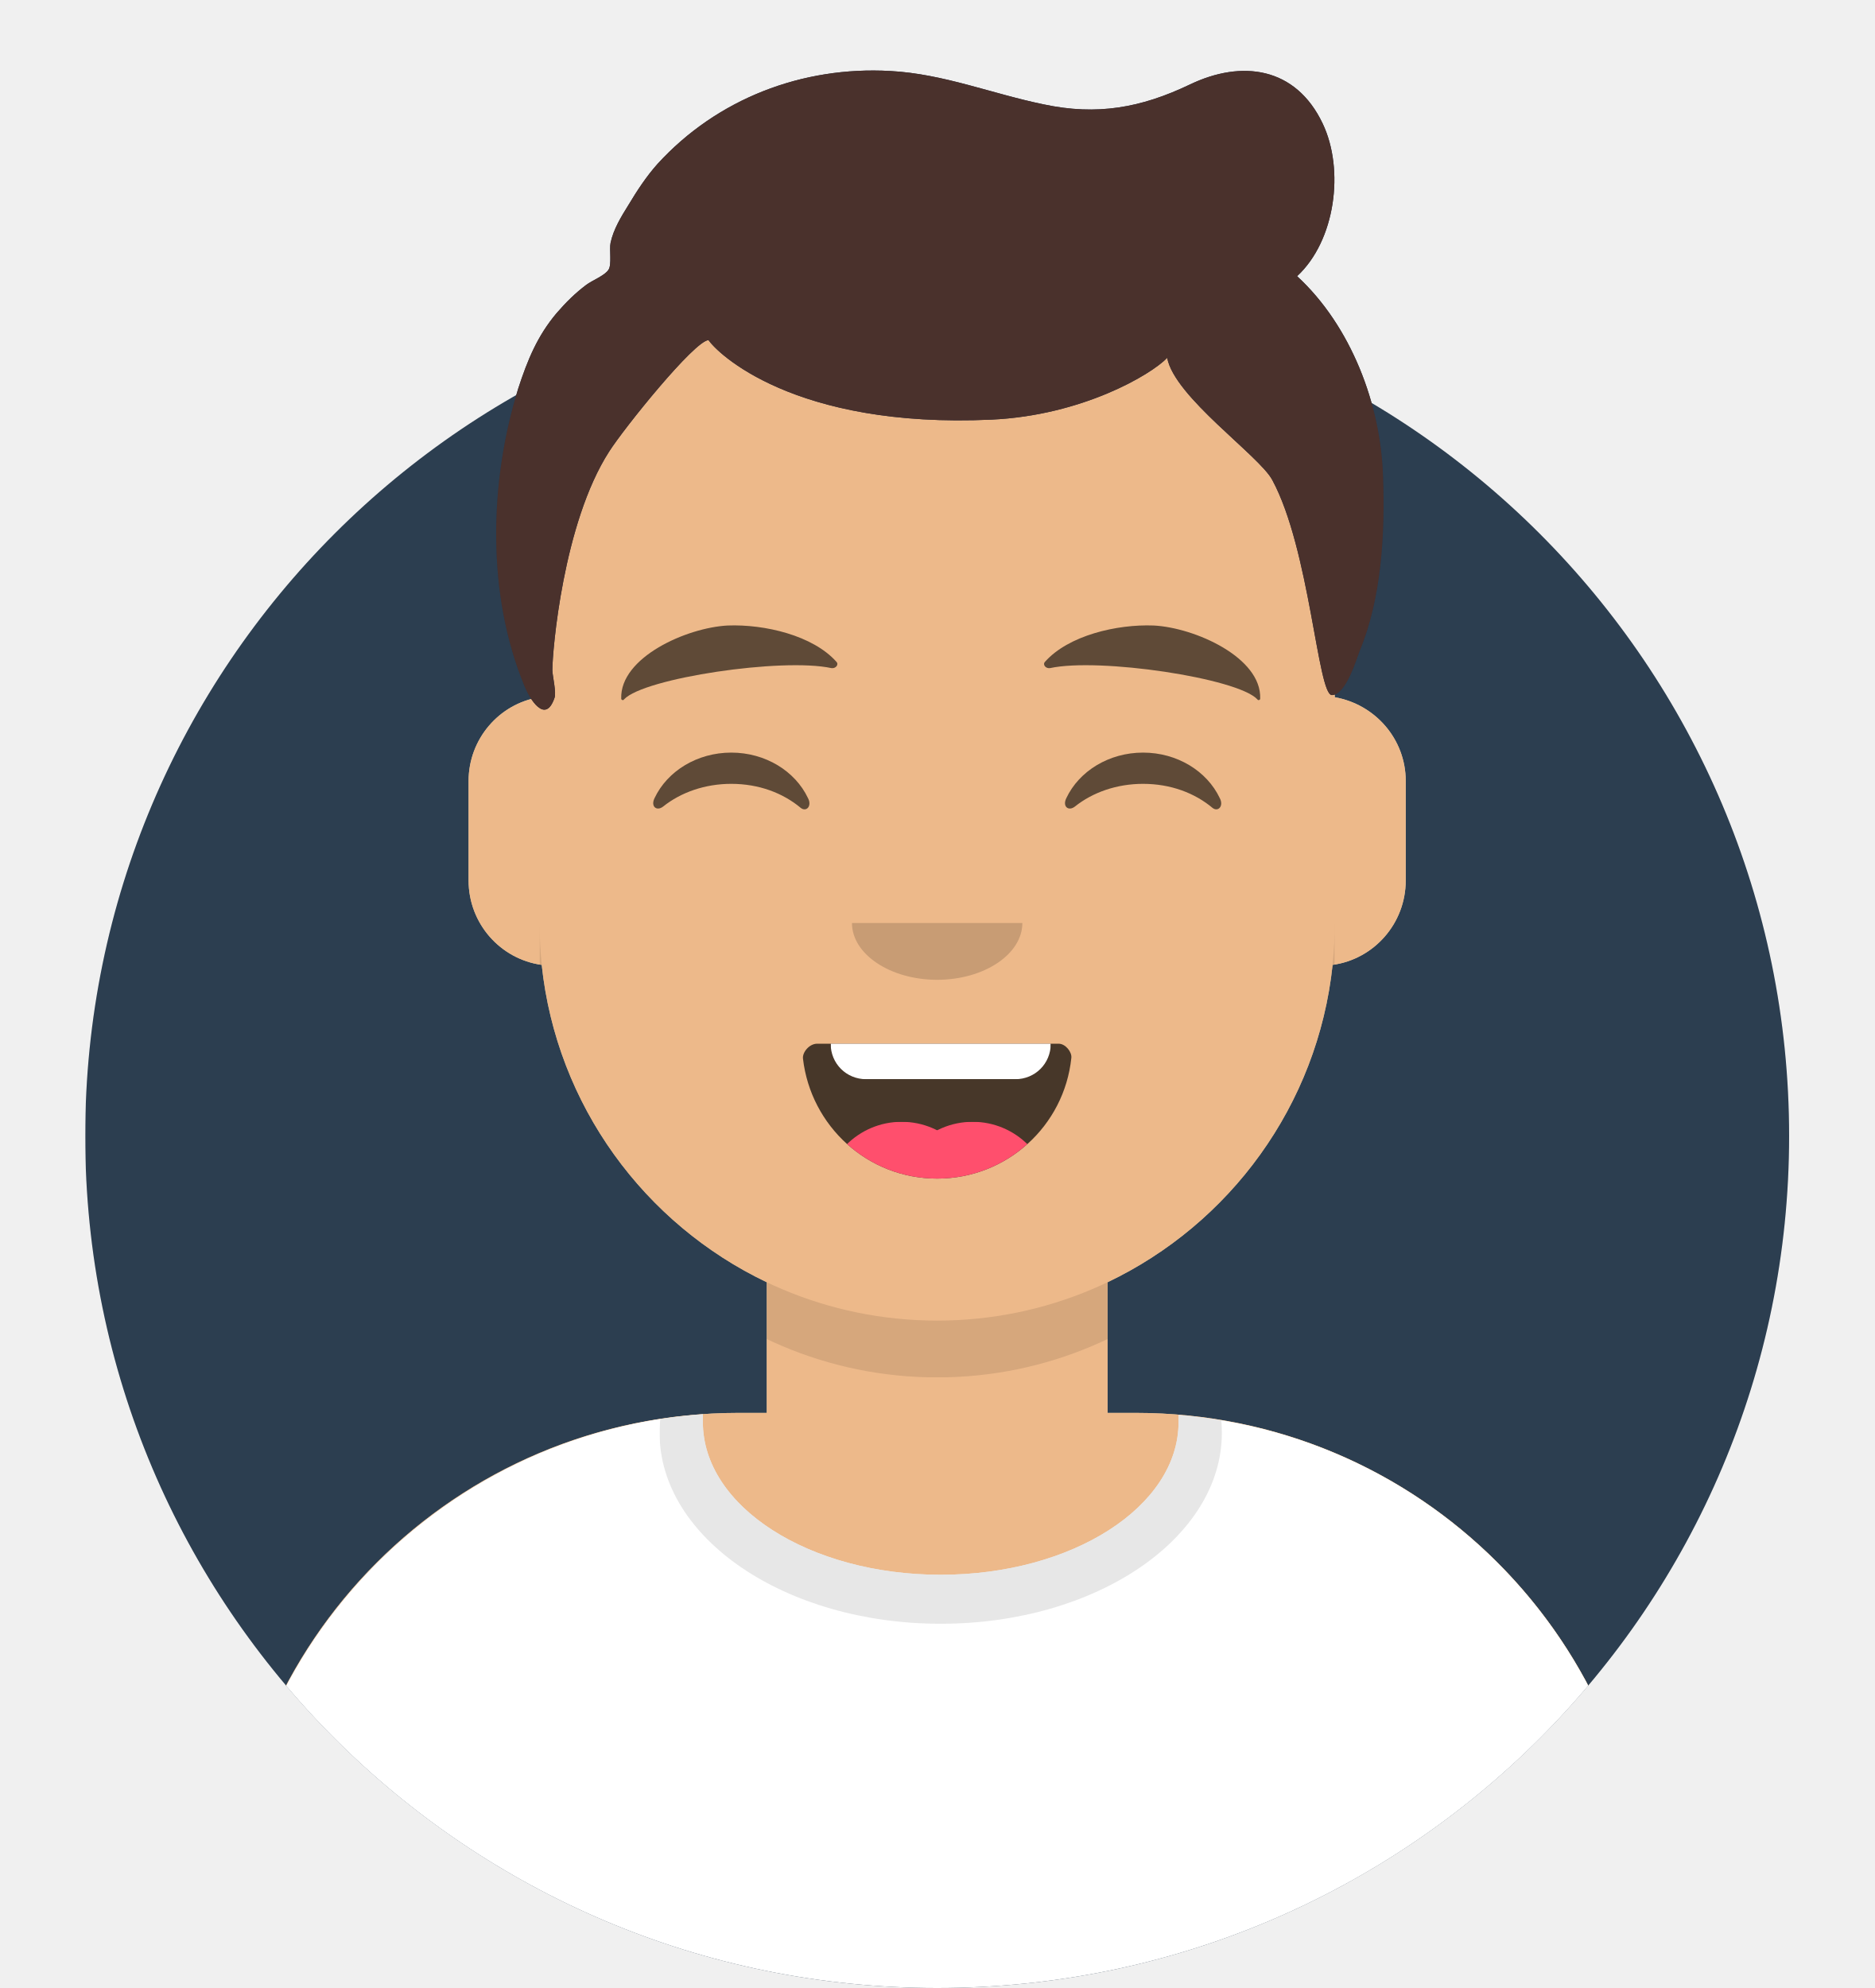
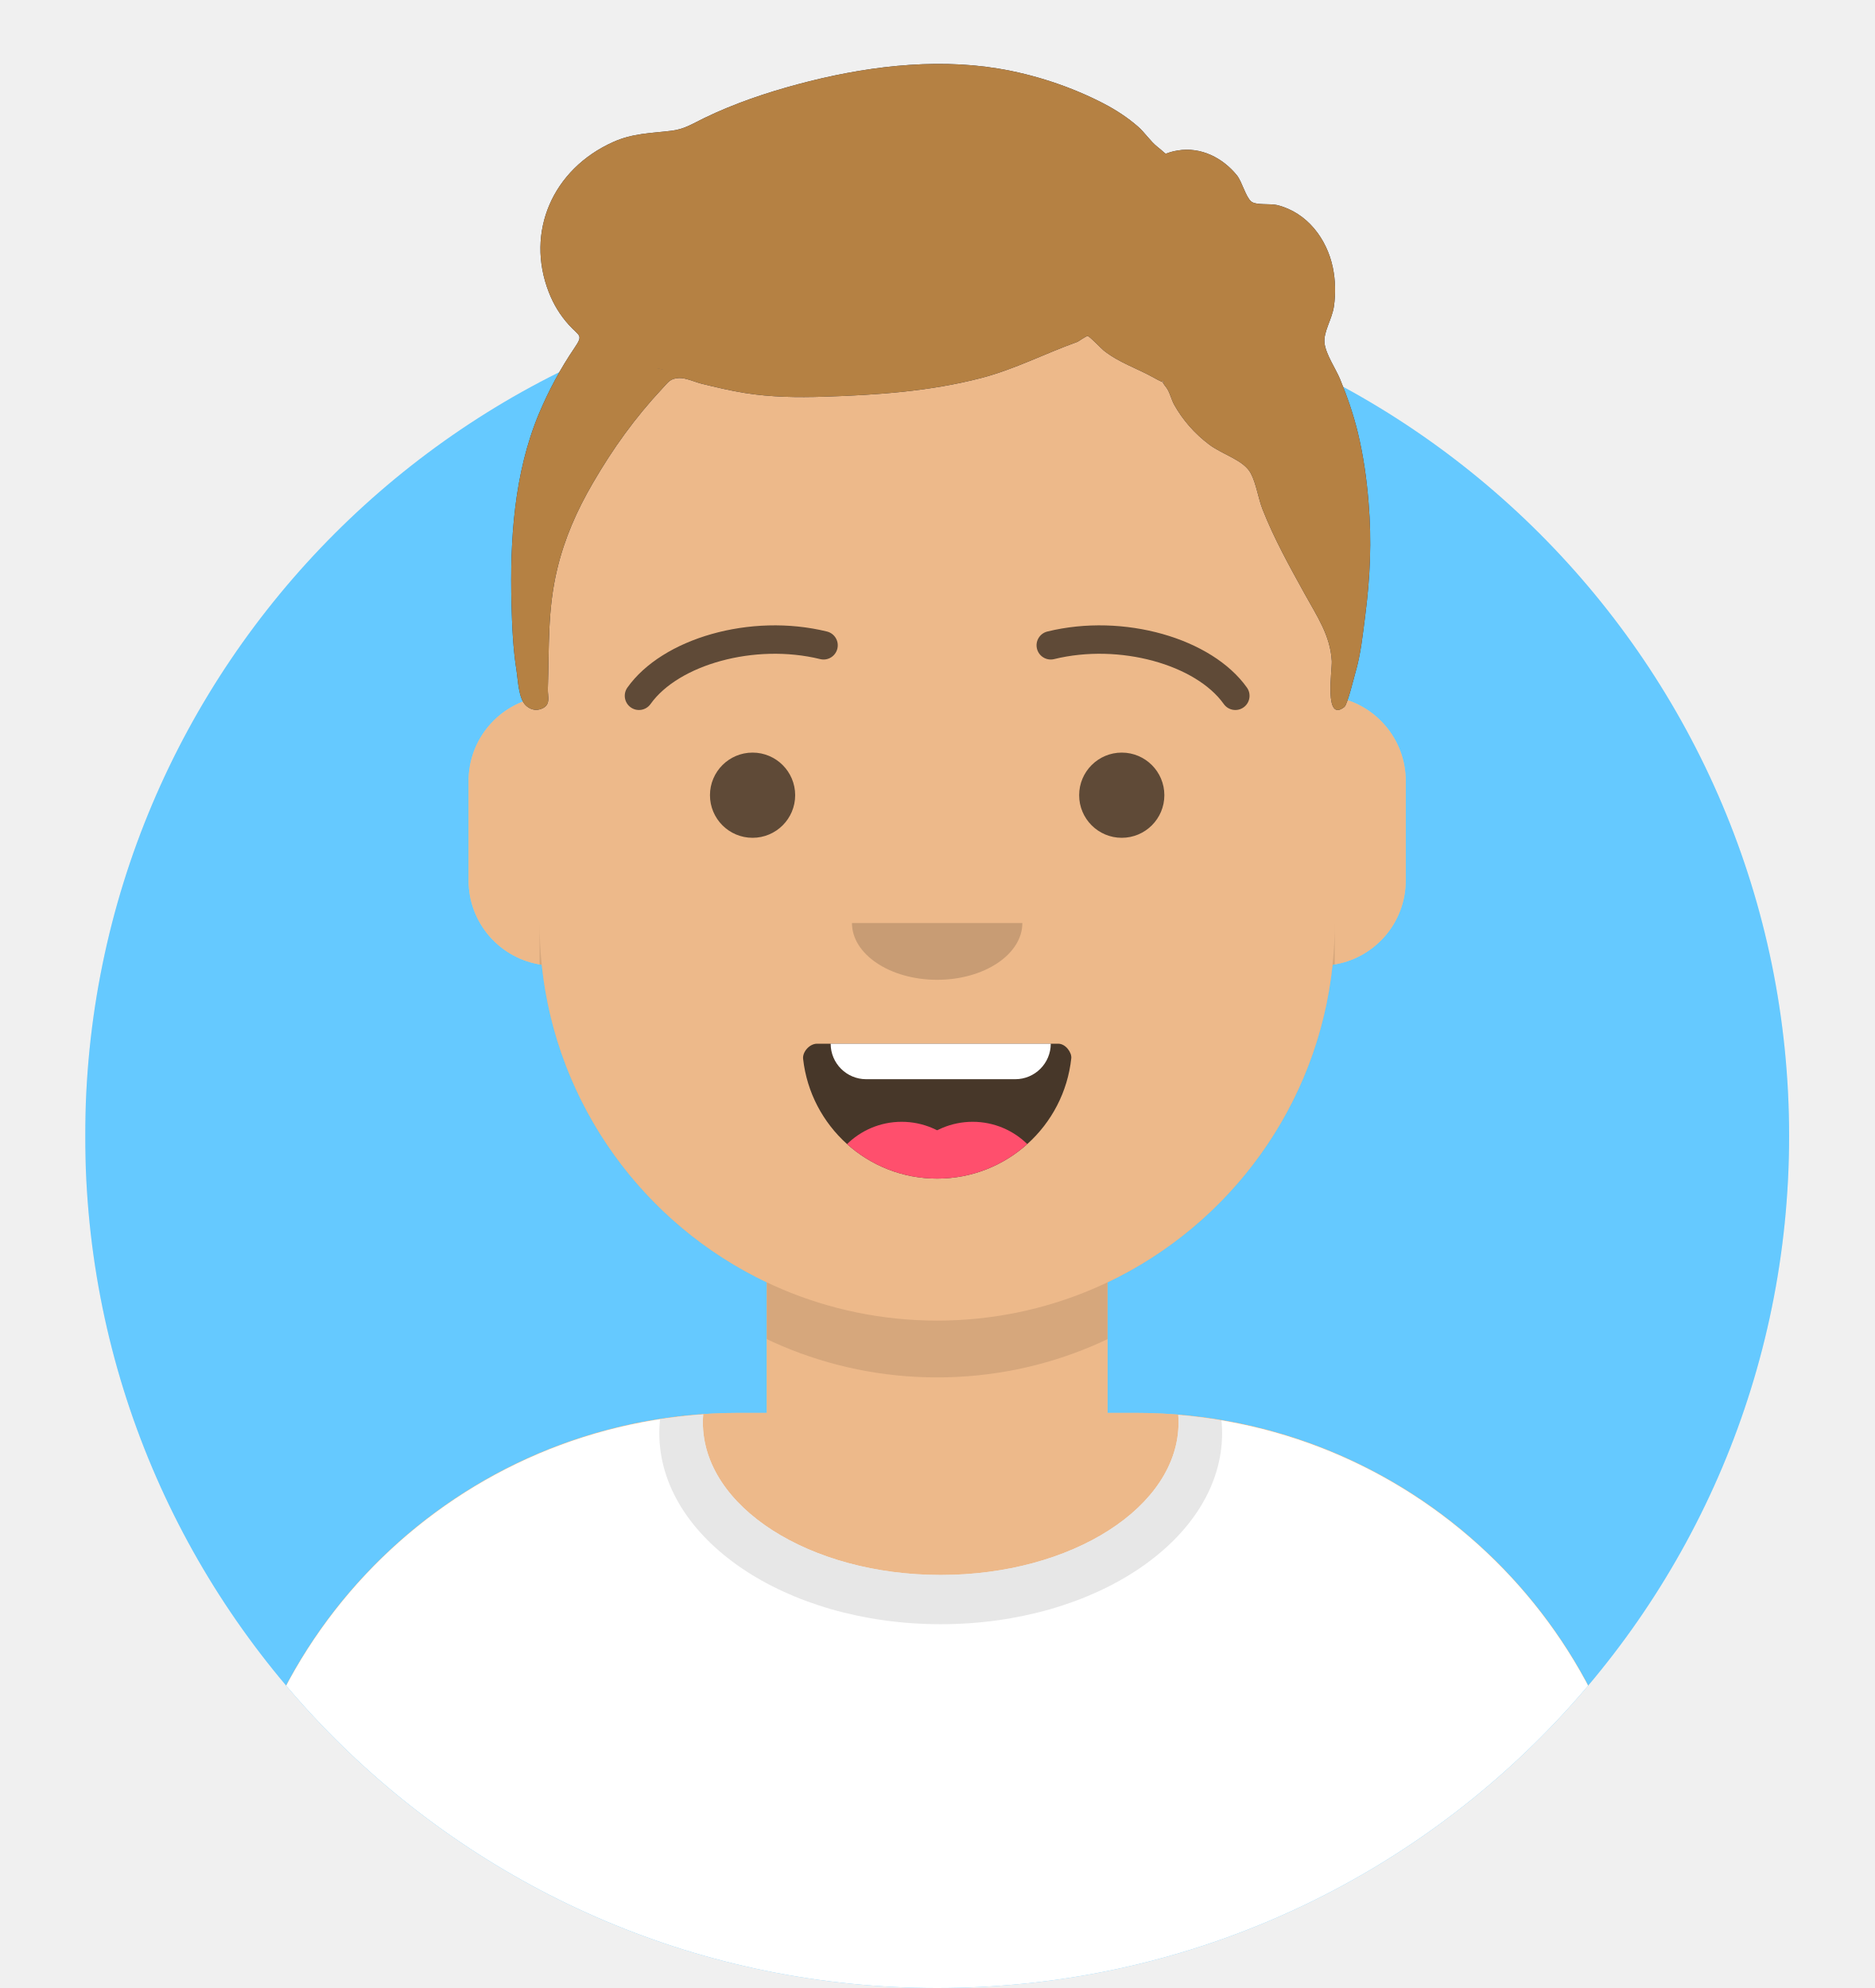
- <svg xmlns="http://www.w3.org/2000/svg" version="1.1" id="Layer_1" x="0px" y="0px" viewBox="0 0 264 280" style="enable-background:new 0 0 264 280;" xml:space="preserve">
-   <style type="text/css">
- 	.st0{fill-rule:evenodd;clip-rule:evenodd;fill:#E6E6E6;}
- 	.st1{filter:url(#Adobe_OpacityMaskFilter);}
- 	.st2{fill-rule:evenodd;clip-rule:evenodd;fill:#FFFFFF;}
- 	.st3{mask:url(#mask-2_1_);}
- 	.st4{fill-rule:evenodd;clip-rule:evenodd;fill:#2C3E50;}
- 	.st5{filter:url(#Adobe_OpacityMaskFilter_1_);}
- 	.st6{mask:url(#mask-4_1_);}
- 	.st7{fill-rule:evenodd;clip-rule:evenodd;fill:#D0C6AC;}
- 	.st8{filter:url(#Adobe_OpacityMaskFilter_2_);}
- 	.st9{mask:url(#mask-6_1_);}
- 	.st10{fill-rule:evenodd;clip-rule:evenodd;fill:#EDB98A;}
- 	.st11{filter:url(#Adobe_OpacityMaskFilter_3_);}
- 	.st12{mask:url(#mask-6_2_);fill-rule:evenodd;clip-rule:evenodd;fill-opacity:0.1;}
- 	.st13{filter:url(#Adobe_OpacityMaskFilter_4_);}
- 	.st14{mask:url(#react-mask-952_1_);}
- 	.st15{filter:url(#Adobe_OpacityMaskFilter_5_);}
- 	.st16{opacity:0.6;mask:url(#react-mask-952_2_);}
- 	.st17{fill-rule:evenodd;clip-rule:evenodd;fill-opacity:0.16;}
- 	.st18{fill-rule:evenodd;clip-rule:evenodd;fill-opacity:0.7;}
- 	.st19{filter:url(#Adobe_OpacityMaskFilter_6_);}
- 	.st20{mask:url(#react-mask-934_1_);fill-rule:evenodd;clip-rule:evenodd;fill:#FFFFFF;}
- 	.st21{filter:url(#Adobe_OpacityMaskFilter_7_);}
- 	.st22{mask:url(#react-mask-934_2_);}
- 	.st23{fill-rule:evenodd;clip-rule:evenodd;fill:#FF4F6D;}
- 	.st24{fill-rule:evenodd;clip-rule:evenodd;fill-opacity:0.6;}
- 	.st25{filter:url(#Adobe_OpacityMaskFilter_8_);}
- 	.st26{mask:url(#react-mask-925_1_);}
- 	.st27{fill-rule:evenodd;clip-rule:evenodd;fill:#28354B;}
- 	.st28{filter:url(#Adobe_OpacityMaskFilter_9_);}
- 	.st29{mask:url(#react-mask-924_1_);}
- 	.st30{fill-rule:evenodd;clip-rule:evenodd;fill:#4A312C;}
- </style>
-   <g>
-     <g transform="translate(-825, -1100)">
+ <svg xmlns="http://www.w3.org/2000/svg" xmlns:xlink="http://www.w3.org/1999/xlink" width="264px" height="280px" viewBox="0 0 264 280" version="1.1">
+   <defs>
+     <circle id="react-path-1" cx="120" cy="120" r="120" />
+     <path d="M12,160 C12,226.274 65.726,280 132,280 C198.274,280 252,226.274 252,160 L264,160 L264,-1.42108547e-14 L-3.19744231e-14,-1.42108547e-14 L-3.19744231e-14,160 L12,160 Z" id="react-path-2" />
+     <path d="M124,144.611 L124,163 L128,163 L128,163 C167.765,163 200,195.235 200,235 L200,244 L0,244 L0,235 C-4.86974701e-15,195.235 32.235,163 72,163 L72,163 L76,163 L76,144.611 C58.763,136.422 46.372,119.687 44.305,99.881 C38.48,99.058 34,94.052 34,88 L34,74 C34,68.054 38.325,63.118 44,62.166 L44,56 L44,56 C44,25.072 69.072,5.68137151e-15 100,0 L100,0 L100,0 C130.928,-5.68137151e-15 156,25.072 156,56 L156,62.166 C161.675,63.118 166,68.054 166,74 L166,88 C166,94.052 161.52,99.058 155.695,99.881 C153.628,119.687 141.237,136.422 124,144.611 Z" id="react-path-3" />
+   </defs>
+   <g id="Avataaar" stroke="none" stroke-width="1" fill="none" fill-rule="evenodd">
+     <g transform="translate(-825, -1100)" id="Avataaar/Circle">
      <g transform="translate(825, 1100)">
-         <g id="Circle" transform="translate(12, 40)">
-           <g id="Circle-Background">
-             <circle class="st0" cx="120" cy="120" r="120" />
-           </g>
-           <defs>
-             <filter id="Adobe_OpacityMaskFilter" filterUnits="userSpaceOnUse" x="0" y="0" width="240" height="240">
-               <feColorMatrix type="matrix" values="1 0 0 0 0  0 1 0 0 0  0 0 1 0 0  0 0 0 1 0" />
-             </filter>
-           </defs>
-           <mask maskUnits="userSpaceOnUse" x="0" y="0" width="240" height="240" id="mask-2_1_">
-             <g class="st1">
-               <circle id="path-1_1_" class="st2" cx="120" cy="120" r="120" />
-             </g>
+         <g id="Circle" stroke-width="1" fill-rule="evenodd" transform="translate(12, 40)">
+           <mask id="react-mask-4" fill="white">
+             <use xlink:href="#react-path-1" />
          </mask>
-           <g class="st3">
-             <rect class="st4" width="240" height="240" />
+           <use id="Circle-Background" fill="#E6E6E6" xlink:href="#react-path-1" />
+           <g id="Color/Palette/Blue-01" mask="url(#react-mask-4)" fill="#65C9FF">
+             <rect id="🖍Color" x="0" y="0" width="240" height="240" />
          </g>
        </g>
-         <g id="Mask">
- 			</g>
-         <defs>
-           <filter id="Adobe_OpacityMaskFilter_1_" filterUnits="userSpaceOnUse" x="-1" y="0" width="265" height="280">
-             <feColorMatrix type="matrix" values="1 0 0 0 0  0 1 0 0 0  0 0 1 0 0  0 0 0 1 0" />
-           </filter>
-         </defs>
-         <mask maskUnits="userSpaceOnUse" x="-1" y="0" width="265" height="280" id="mask-4_1_">
-           <g class="st5">
-             <path id="path-3_1_" class="st2" d="M12,160c0,66.3,53.7,120,120,120s120-53.7,120-120h12V0H0v160H12z" />
-           </g>
+         <mask id="react-mask-5" fill="white">
+           <use xlink:href="#react-path-2" />
        </mask>
-         <g id="Avataaar" class="st6">
+         <g id="Mask" />
+         <g id="Avataaar" stroke-width="1" fill-rule="evenodd" mask="url(#react-mask-5)">
          <g id="Body" transform="translate(32, 36)">
-             <g>
-               <path class="st7" d="M124,144.6V163h4l0,0c39.8,0,72,32.2,72,72v9H0v-9c0-39.8,32.2-72,72-72l0,0h4v-18.4        c-17.2-8.2-29.6-24.9-31.7-44.7C38.5,99.1,34,94.1,34,88V74c0-5.9,4.3-10.9,10-11.8V56l0,0c0-30.9,25.1-56,56-56l0,0l0,0        c30.9,0,56,25.1,56,56v6.2c5.7,1,10,5.9,10,11.8v14c0,6.1-4.5,11.1-10.3,11.9C153.6,119.7,141.2,136.4,124,144.6z" />
-             </g>
-             <defs>
-               <filter id="Adobe_OpacityMaskFilter_2_" filterUnits="userSpaceOnUse" x="-32" y="0" width="264" height="244">
-                 <feColorMatrix type="matrix" values="1 0 0 0 0  0 1 0 0 0  0 0 1 0 0  0 0 0 1 0" />
-               </filter>
-             </defs>
-             <mask maskUnits="userSpaceOnUse" x="-32" y="0" width="264" height="244" id="mask-6_1_">
-               <g class="st8">
-                 <path id="path-5_1_" class="st2" d="M124,144.6V163h4l0,0c39.8,0,72,32.2,72,72v9H0v-9c0-39.8,32.2-72,72-72l0,0h4v-18.4         c-17.2-8.2-29.6-24.9-31.7-44.7C38.5,99.1,34,94.1,34,88V74c0-5.9,4.3-10.9,10-11.8V56l0,0c0-30.9,25.1-56,56-56l0,0l0,0         c30.9,0,56,25.1,56,56v6.2c5.7,1,10,5.9,10,11.8v14c0,6.1-4.5,11.1-10.3,11.9C153.6,119.7,141.2,136.4,124,144.6z" />
-               </g>
+             <mask id="react-mask-6" fill="white">
+               <use xlink:href="#react-path-3" />
            </mask>
-             <g class="st9">
-               <g id="Color" transform="translate(-32, 0)">
-                 <rect class="st10" width="264" height="244" />
+             <use fill="#D0C6AC" xlink:href="#react-path-3" />
+             <g id="Skin/👶🏽-03-Brown" mask="url(#react-mask-6)" fill="#EDB98A">
+               <g transform="translate(0, 0)" id="Color">
+                 <rect x="0" y="0" width="264" height="280" />
              </g>
            </g>
+             <path d="M156,79 L156,102 C156,132.928 130.928,158 100,158 C69.072,158 44,132.928 44,102 L44,79 L44,94 C44,124.928 69.072,150 100,150 C130.928,150 156,124.928 156,94 L156,79 Z" id="Neck-Shadow" fill-opacity="0.1" fill="#000000" mask="url(#react-mask-6)" />
+           </g>
+           <g id="Clothing/Shirt-Crew-Neck" transform="translate(0, 170)">
            <defs>
-               <filter id="Adobe_OpacityMaskFilter_3_" filterUnits="userSpaceOnUse" x="44" y="79" width="112" height="79">
-                 <feColorMatrix type="matrix" values="1 0 0 0 0  0 1 0 0 0  0 0 1 0 0  0 0 0 1 0" />
-               </filter>
+               <path d="M165.96,29.295 C202.936,32.325 232,63.294 232,101.052 L232,110 L32,110 L32,101.052 C32,62.953 61.592,31.765 99.045,29.22 C99.015,29.593 99,29.969 99,30.348 C99,42.211 113.998,51.828 132.5,51.828 C151.002,51.828 166,42.211 166,30.348 C166,29.995 165.987,29.644 165.96,29.295 Z" id="react-path-201" />
            </defs>
-             <mask maskUnits="userSpaceOnUse" x="44" y="79" width="112" height="79" id="mask-6_2_">
-               <g class="st11">
-                 <path id="path-5_2_" class="st2" d="M124,144.6V163h4l0,0c39.8,0,72,32.2,72,72v9H0v-9c0-39.8,32.2-72,72-72l0,0h4v-18.4         c-17.2-8.2-29.6-24.9-31.7-44.7C38.5,99.1,34,94.1,34,88V74c0-5.9,4.3-10.9,10-11.8V56l0,0c0-30.9,25.1-56,56-56l0,0l0,0         c30.9,0,56,25.1,56,56v6.2c5.7,1,10,5.9,10,11.8v14c0,6.1-4.5,11.1-10.3,11.9C153.6,119.7,141.2,136.4,124,144.6z" />
-               </g>
+             <mask id="react-mask-202" fill="white">
+               <use xlink:href="#react-path-201" />
            </mask>
-             <path id="Neck-Shadow" class="st12" d="M156,79v23c0,30.9-25.1,56-56,56s-56-25.1-56-56V79v15c0,30.9,25.1,56,56,56       s56-25.1,56-56V79z" />
-           </g>
-           <g transform="translate(0, 170)">
-             <g id="Clothes">
-               <path class="st0" d="M166,29.3c37,3,66,34,66,71.8v8.9H32v-8.9C32,63,61.6,31.8,99,29.2c0,0.4,0,0.7,0,1.1        c0,11.9,15,21.5,33.5,21.5S166,42.2,166,30.3C166,30,166,29.6,166,29.3z" />
+             <use id="Clothes" fill="#E6E6E6" fill-rule="evenodd" xlink:href="#react-path-201" />
+             <g id="Color/Palette/Gray-01" mask="url(#react-mask-202)" fill-rule="evenodd" fill="#FFFFFF">
+               <rect id="🖍Color" x="0" y="0" width="264" height="110" />
            </g>
-             <defs>
-               <filter id="Adobe_OpacityMaskFilter_4_" filterUnits="userSpaceOnUse" x="0" y="0" width="264" height="110">
-                 <feColorMatrix type="matrix" values="1 0 0 0 0  0 1 0 0 0  0 0 1 0 0  0 0 0 1 0" />
-               </filter>
-             </defs>
-             <mask maskUnits="userSpaceOnUse" x="0" y="0" width="264" height="110" id="react-mask-952_1_">
-               <g class="st13">
-                 <path id="react-path-951_1_" class="st2" d="M166,29.3c37,3,66,34,66,71.8v8.9H32v-8.9C32,63,61.6,31.8,99,29.2         c0,0.4,0,0.7,0,1.1c0,11.9,15,21.5,33.5,21.5S166,42.2,166,30.3C166,30,166,29.6,166,29.3z" />
-               </g>
-             </mask>
-             <g class="st14">
-               <rect class="st2" width="264" height="110" />
-             </g>
-             <defs>
-               <filter id="Adobe_OpacityMaskFilter_5_" filterUnits="userSpaceOnUse" x="92.9" y="4.9" width="79.3" height="53.8">
-                 <feColorMatrix type="matrix" values="1 0 0 0 0  0 1 0 0 0  0 0 1 0 0  0 0 0 1 0" />
-               </filter>
-             </defs>
-             <mask maskUnits="userSpaceOnUse" x="92.9" y="4.9" width="79.3" height="53.8" id="react-mask-952_2_">
-               <g class="st15">
-                 <path id="react-path-951_2_" class="st2" d="M166,29.3c37,3,66,34,66,71.8v8.9H32v-8.9C32,63,61.6,31.8,99,29.2         c0,0.4,0,0.7,0,1.1c0,11.9,15,21.5,33.5,21.5S166,42.2,166,30.3C166,30,166,29.6,166,29.3z" />
-               </g>
-             </mask>
-             <g id="Shadowy" class="st16">
-               <g transform="translate(92, 4)">
-                 <ellipse class="st17" cx="40.5" cy="27.8" rx="39.6" ry="26.9" />
+             <g id="Shadowy" opacity="0.6" stroke-width="1" fill-rule="evenodd" mask="url(#react-mask-202)" fill-opacity="0.16" fill="#000000">
+               <g transform="translate(92, 4)" id="Hola-👋🏼">
+                 <ellipse cx="40.5" cy="27.848" rx="39.635" ry="26.914" />
              </g>
            </g>
          </g>
-           <g id="Face" transform="translate(76, 82)">
-             <g transform="translate(2, 52)">
-               <g id="Mouth">
-                 <path class="st18" d="M35.1,15.1C36.2,24.6,44.2,32,54,32c9.8,0,17.9-7.4,18.9-17c0.1-0.8-0.8-2-1.8-2c-14.9,0-26.3,0-34,0         C36,13,35,14.2,35.1,15.1z" />
-               </g>
+           <g id="Face" transform="translate(76, 82)" fill="#000000">
+             <g id="Mouth/Smile" transform="translate(2, 52)">
              <defs>
-                 <filter id="Adobe_OpacityMaskFilter_6_" filterUnits="userSpaceOnUse" x="39" y="2" width="31" height="16">
-                   <feColorMatrix type="matrix" values="1 0 0 0 0  0 1 0 0 0  0 0 1 0 0  0 0 0 1 0" />
-                 </filter>
+                 <path d="M35.118,15.128 C36.176,24.62 44.226,32 54,32 C63.804,32 71.874,24.574 72.892,15.04 C72.974,14.273 72.117,13 71.043,13 C56.149,13 44.738,13 37.087,13 C36.007,13 35.012,14.178 35.118,15.128 Z" id="react-path-213" />
              </defs>
-               <mask maskUnits="userSpaceOnUse" x="39" y="2" width="31" height="16" id="react-mask-934_1_">
-                 <g class="st19">
-                   <path id="react-path-933_1_" class="st2" d="M35.1,15.1C36.2,24.6,44.2,32,54,32c9.8,0,17.9-7.4,18.9-17          c0.1-0.8-0.8-2-1.8-2c-14.9,0-26.3,0-34,0C36,13,35,14.2,35.1,15.1z" />
-                 </g>
+               <mask id="react-mask-214" fill="white">
+                 <use xlink:href="#react-path-213" />
              </mask>
-               <path id="Teeth" class="st20" d="M44,2h21c2.8,0,5,2.2,5,5v6c0,2.8-2.2,5-5,5H44c-2.8,0-5-2.2-5-5V7C39,4.2,41.2,2,44,2z" />
-               <defs>
-                 <filter id="Adobe_OpacityMaskFilter_7_" filterUnits="userSpaceOnUse" x="38" y="24" width="32" height="22">
-                   <feColorMatrix type="matrix" values="1 0 0 0 0  0 1 0 0 0  0 0 1 0 0  0 0 0 1 0" />
-                 </filter>
-               </defs>
-               <mask maskUnits="userSpaceOnUse" x="38" y="24" width="32" height="22" id="react-mask-934_2_">
-                 <g class="st21">
-                   <path id="react-path-933_2_" class="st2" d="M35.1,15.1C36.2,24.6,44.2,32,54,32c9.8,0,17.9-7.4,18.9-17          c0.1-0.8-0.8-2-1.8-2c-14.9,0-26.3,0-34,0C36,13,35,14.2,35.1,15.1z" />
-                 </g>
-               </mask>
-               <g id="Tongue" class="st22">
+               <use id="Mouth" fill-opacity="0.7" fill="#000000" fill-rule="evenodd" xlink:href="#react-path-213" />
+               <rect id="Teeth" fill="#FFFFFF" fill-rule="evenodd" mask="url(#react-mask-214)" x="39" y="2" width="31" height="16" rx="5" />
+               <g id="Tongue" stroke-width="1" fill-rule="evenodd" mask="url(#react-mask-214)" fill="#FF4F6D">
                <g transform="translate(38, 24)">
-                   <circle class="st23" cx="11" cy="11" r="11" />
-                   <circle class="st23" cx="21" cy="11" r="11" />
+                   <circle cx="11" cy="11" r="11" />
+                   <circle cx="21" cy="11" r="11" />
                </g>
              </g>
            </g>
-             <g transform="translate(28, 40)">
-               <path id="Nose" class="st17" d="M16,8c0,4.4,5.4,8,12,8l0,0c6.6,0,12-3.6,12-8" />
+             <g id="Nose/Default" transform="translate(28, 40)" fill-opacity="0.16">
+               <path d="M16,8 C16,12.418 21.373,16 28,16 L28,16 C34.627,16 40,12.418 40,8" id="Nose" />
            </g>
-             <g transform="translate(0, 8)">
-               <path id="Squint" class="st24" d="M16.2,22.4C18,18.6,22.2,16,27,16c4.8,0,9,2.6,10.8,6.4c0.6,1.1-0.2,2-1,1.4        c-2.5-2.1-5.9-3.4-9.8-3.4c-3.7,0-7.1,1.2-9.6,3.2C16.5,24.3,15.6,23.6,16.2,22.4z" />
-               <path class="st24" d="M74.2,22.4C76,18.6,80.2,16,85,16c4.8,0,9,2.6,10.8,6.4c0.6,1.1-0.2,2-1,1.4c-2.5-2.1-5.9-3.4-9.8-3.4        c-3.7,0-7.1,1.2-9.6,3.2C74.5,24.3,73.6,23.6,74.2,22.4z" />
+             <g id="Eyes/Default-😀" transform="translate(0, 8)" fill-opacity="0.6">
+               <circle id="Eye" cx="30" cy="22" r="6" />
+               <circle id="Eye" cx="82" cy="22" r="6" />
            </g>
-             <g>
-               <path id="Eyebrow" class="st24" d="M26.5,6.1c-5.8,0.3-15.2,4.5-15,10.3c0,0.2,0.3,0.3,0.4,0.1c2.8-3,22.3-5.9,29.2-4.4        c0.6,0.1,1.1-0.5,0.7-0.9C38.5,7.5,31.7,5.9,26.5,6.1" />
-               <path class="st24" d="M86.5,6.1c5.8,0.3,15.2,4.5,15,10.3c0,0.2-0.3,0.3-0.4,0.1c-2.8-3-22.3-5.9-29.2-4.4        c-0.6,0.1-1.1-0.5-0.7-0.9C74.5,7.5,81.3,5.9,86.5,6.1" />
+             <g id="Eyebrow/Outline/Default" fill-opacity="0.6">
+               <g id="I-Browse" transform="translate(12, 6)">
+                 <path d="M3.63,11.159 C7.545,5.65 18.278,2.561 27.523,4.831 C28.596,5.095 29.679,4.439 29.942,3.366 C30.206,2.293 29.55,1.21 28.477,0.947 C17.74,-1.69 5.312,1.887 0.37,8.841 C-0.27,9.742 -0.059,10.99 0.841,11.63 C1.742,12.27 2.99,12.059 3.63,11.159 Z" id="Eyebrow" fill-rule="nonzero" />
+                 <path d="M61.63,11.159 C65.545,5.65 76.278,2.561 85.523,4.831 C86.596,5.095 87.679,4.439 87.942,3.366 C88.206,2.293 87.55,1.21 86.477,0.947 C75.74,-1.69 63.312,1.887 58.37,8.841 C57.73,9.742 57.941,10.99 58.841,11.63 C59.742,12.27 60.99,12.059 61.63,11.159 Z" id="Eyebrow" fill-rule="nonzero" transform="translate(73.00015, 6.039198) scale(-1, 1) translate(-73.00015, -6.039198) " />
+               </g>
            </g>
          </g>
-           <g id="Top">
+           <g id="Top" stroke-width="1" fill-rule="evenodd">
            <defs>
-               <filter id="Adobe_OpacityMaskFilter_8_" filterUnits="userSpaceOnUse" x="-1" y="0" width="264" height="280">
-                 <feColorMatrix type="matrix" values="1 0 0 0 0  0 1 0 0 0  0 0 1 0 0  0 0 0 1 0" />
+               <rect id="react-path-167" x="0" y="0" width="264" height="280" />
+               <path d="M94.252,52.022 C94.375,51.968 94.07,51.947 93.336,51.96 C94.228,51.958 94.533,51.979 94.252,52.022 M86.117,36.302 C86.115,36.282 86.134,36.453 86.117,36.302 M193.765,70.766 C193.501,67.449 193.033,64.152 192.247,60.911 C191.622,58.335 190.769,55.878 189.76,53.42 C189.151,51.935 187.728,49.896 187.56,48.294 C187.395,46.717 188.627,44.969 188.889,43.132 C189.144,41.345 189.101,39.465 188.734,37.694 C187.901,33.671 185.14,29.93 180.877,28.881 C179.925,28.647 177.913,28.936 177.241,28.382 C176.47,27.746 175.933,25.581 175.235,24.712 C173.244,22.236 170.14,20.642 166.866,21.198 C164.455,21.607 165.839,22.105 164.032,20.686 C163.027,19.898 162.276,18.693 161.3,17.839 C159.833,16.556 158.15,15.458 156.408,14.557 C151.851,12.199 146.654,10.485 141.564,9.649 C132.279,8.125 122.369,9.454 113.369,11.869 C108.89,13.07 104.382,14.595 100.222,16.612 C98.439,17.476 97.409,18.194 95.549,18.42 C92.621,18.777 90.14,18.759 87.366,20.001 C78.83,23.823 74.985,32.69 78.307,41.175 C78.975,42.882 79.88,44.38 81.127,45.759 C82.647,47.439 83.198,47.109 81.888,49.041 C79.929,51.931 78.278,55.013 76.933,58.213 C73.404,66.615 72.814,76.077 73.044,85.037 C73.124,88.174 73.259,91.35 73.753,94.456 C73.967,95.801 74.027,98.329 75.035,99.327 C75.547,99.833 76.276,100.115 77.004,99.914 C78.713,99.44 78.125,98.179 78.165,97.008 C78.365,91.124 78.095,85.919 79.494,80.106 C80.528,75.812 82.25,71.911 84.483,68.071 C87.321,63.187 90.386,58.898 94.29,54.716 C95.207,53.732 95.408,53.315 96.639,53.244 C97.571,53.19 98.934,53.828 99.84,54.049 C101.838,54.536 103.839,55.017 105.873,55.345 C109.613,55.948 113.317,55.989 117.09,55.87 C124.516,55.638 131.975,55.117 139.175,53.247 C143.957,52.005 148.197,49.776 152.777,48.142 C152.859,48.113 154.007,47.295 154.208,47.328 C154.489,47.375 156.185,49.154 156.471,49.378 C158.697,51.124 161.138,51.857 163.541,53.208 C166.505,54.875 163.635,52.49 165.269,54.567 C165.746,55.172 165.99,56.293 166.372,56.978 C167.588,59.161 169.28,61.08 171.303,62.602 C173.258,64.073 176.196,64.783 177.193,66.697 C177.962,68.174 178.221,70.181 178.841,71.758 C180.469,75.893 182.618,79.749 184.767,83.644 C186.499,86.783 188.392,89.525 188.585,93.112 C188.652,94.36 187.464,101.849 190.358,99.572 C190.787,99.234 191.711,95.416 191.901,94.768 C192.673,92.135 192.947,89.387 193.296,86.682 C193.99,81.302 194.219,76.184 193.765,70.766" id="react-path-166" />
+               <filter x="-0.8%" y="-2.0%" width="101.5%" height="108.0%" filterUnits="objectBoundingBox" id="react-filter-163">
+                 <feOffset dx="0" dy="2" in="SourceAlpha" result="shadowOffsetOuter1" />
+                 <feColorMatrix values="0 0 0 0 0   0 0 0 0 0   0 0 0 0 0  0 0 0 0.16 0" type="matrix" in="shadowOffsetOuter1" result="shadowMatrixOuter1" />
+                 <feMerge>
+                   <feMergeNode in="shadowMatrixOuter1" />
+                   <feMergeNode in="SourceGraphic" />
+                 </feMerge>
              </filter>
            </defs>
-             <mask maskUnits="userSpaceOnUse" x="-1" y="0" width="264" height="280" id="react-mask-925_1_">
-               <g class="st25">
-                 <rect id="react-path-927_1_" class="st2" width="264" height="280" />
-               </g>
+             <mask id="react-mask-165" fill="white">
+               <use xlink:href="#react-path-167" />
            </mask>
-             <g class="st26">
+             <g id="Mask" />
+             <g id="Top/Short-Hair/Short-Curly" mask="url(#react-mask-165)">
              <g transform="translate(-1, 0)">
-                 <g id="Short-Hair">
-                   <path class="st27" d="M183.7,38.9c5.4-5,6.7-15,3.6-21.5c-3.8-8-11.4-9-18.7-5.5c-6.9,3.3-13.1,4.4-20.6,2.8          c-7.3-1.5-14.1-4.3-21.6-4.7C114,9.3,102,13.9,93.6,23.1c-1.6,1.8-2.9,3.8-4.1,5.8c-1,1.6-2.1,3.4-2.5,5.3          c-0.2,0.9,0.2,3.1-0.3,3.8c-0.5,0.8-2.3,1.5-3.1,2.1c-1.6,1.2-2.9,2.5-4.2,4c-2.7,3.2-4.1,6.6-5.4,10.6          c-4.1,13.2-4.5,29,0.9,42c0.7,1.7,2.9,5.4,4.2,1.6c0.3-0.7-0.3-3.2-0.3-3.9c0-2.7,1.5-20.7,8-30.8c2.1-3.3,12-15.6,14-15.7          c1.1,1.7,11.9,12.5,39.9,11.2c12.7-0.6,22.4-6.3,24.7-8.7c1,5.5,13,13.8,14.8,17.2c5.3,9.8,6.4,30.3,8.4,30.3          s3.5-5.2,3.9-6.2c3.1-7.4,3.6-16.6,3.3-24.6C195.5,57,191.3,45.9,183.7,38.9z" />
-                 </g>
-                 <defs>
-                   <filter id="Adobe_OpacityMaskFilter_9_" filterUnits="userSpaceOnUse" x="0" y="0" width="264" height="280">
-                     <feColorMatrix type="matrix" values="1 0 0 0 0  0 1 0 0 0  0 0 1 0 0  0 0 0 1 0" />
-                   </filter>
-                 </defs>
-                 <mask maskUnits="userSpaceOnUse" x="0" y="0" width="264" height="280" id="react-mask-924_1_">
-                   <g class="st28">
-                     <path id="react-path-926_1_" class="st2" d="M183.7,38.9c5.4-5,6.7-15,3.6-21.5c-3.8-8-11.4-9-18.7-5.5           c-6.9,3.3-13.1,4.4-20.6,2.8c-7.3-1.5-14.1-4.3-21.6-4.7C114,9.3,102,13.9,93.6,23.1c-1.6,1.8-2.9,3.8-4.1,5.8           c-1,1.6-2.1,3.4-2.5,5.3c-0.2,0.9,0.2,3.1-0.3,3.8c-0.5,0.8-2.3,1.5-3.1,2.1c-1.6,1.2-2.9,2.5-4.2,4           c-2.7,3.2-4.1,6.6-5.4,10.6c-4.1,13.2-4.5,29,0.9,42c0.7,1.7,2.9,5.4,4.2,1.6c0.3-0.7-0.3-3.2-0.3-3.9           c0-2.7,1.5-20.7,8-30.8c2.1-3.3,12-15.6,14-15.7c1.1,1.7,11.9,12.5,39.9,11.2c12.7-0.6,22.4-6.3,24.7-8.7           c1,5.5,13,13.8,14.8,17.2c5.3,9.8,6.4,30.3,8.4,30.3s3.5-5.2,3.9-6.2c3.1-7.4,3.6-16.6,3.3-24.6           C195.5,57,191.3,45.9,183.7,38.9z" />
-                   </g>
+                 <mask id="react-mask-164" fill="white">
+                   <use xlink:href="#react-path-166" />
                </mask>
-                 <g class="st29">
-                   <g transform="translate(0, 0) ">
-                     <rect class="st30" width="264" height="280" />
+                 <use id="Short-Hair" stroke="none" fill="#28354B" fill-rule="evenodd" xlink:href="#react-path-166" />
+                 <g id="Skin/👶🏽-03-Brown" mask="url(#react-mask-164)" fill="#B58143">
+                   <g transform="translate(0, 0) " id="Color">
+                     <rect x="0" y="0" width="264" height="280" />
                  </g>
                </g>
              </g>
            </g>
          </g>
        </g>
      </g>
    </g>
  </g>
</svg>
